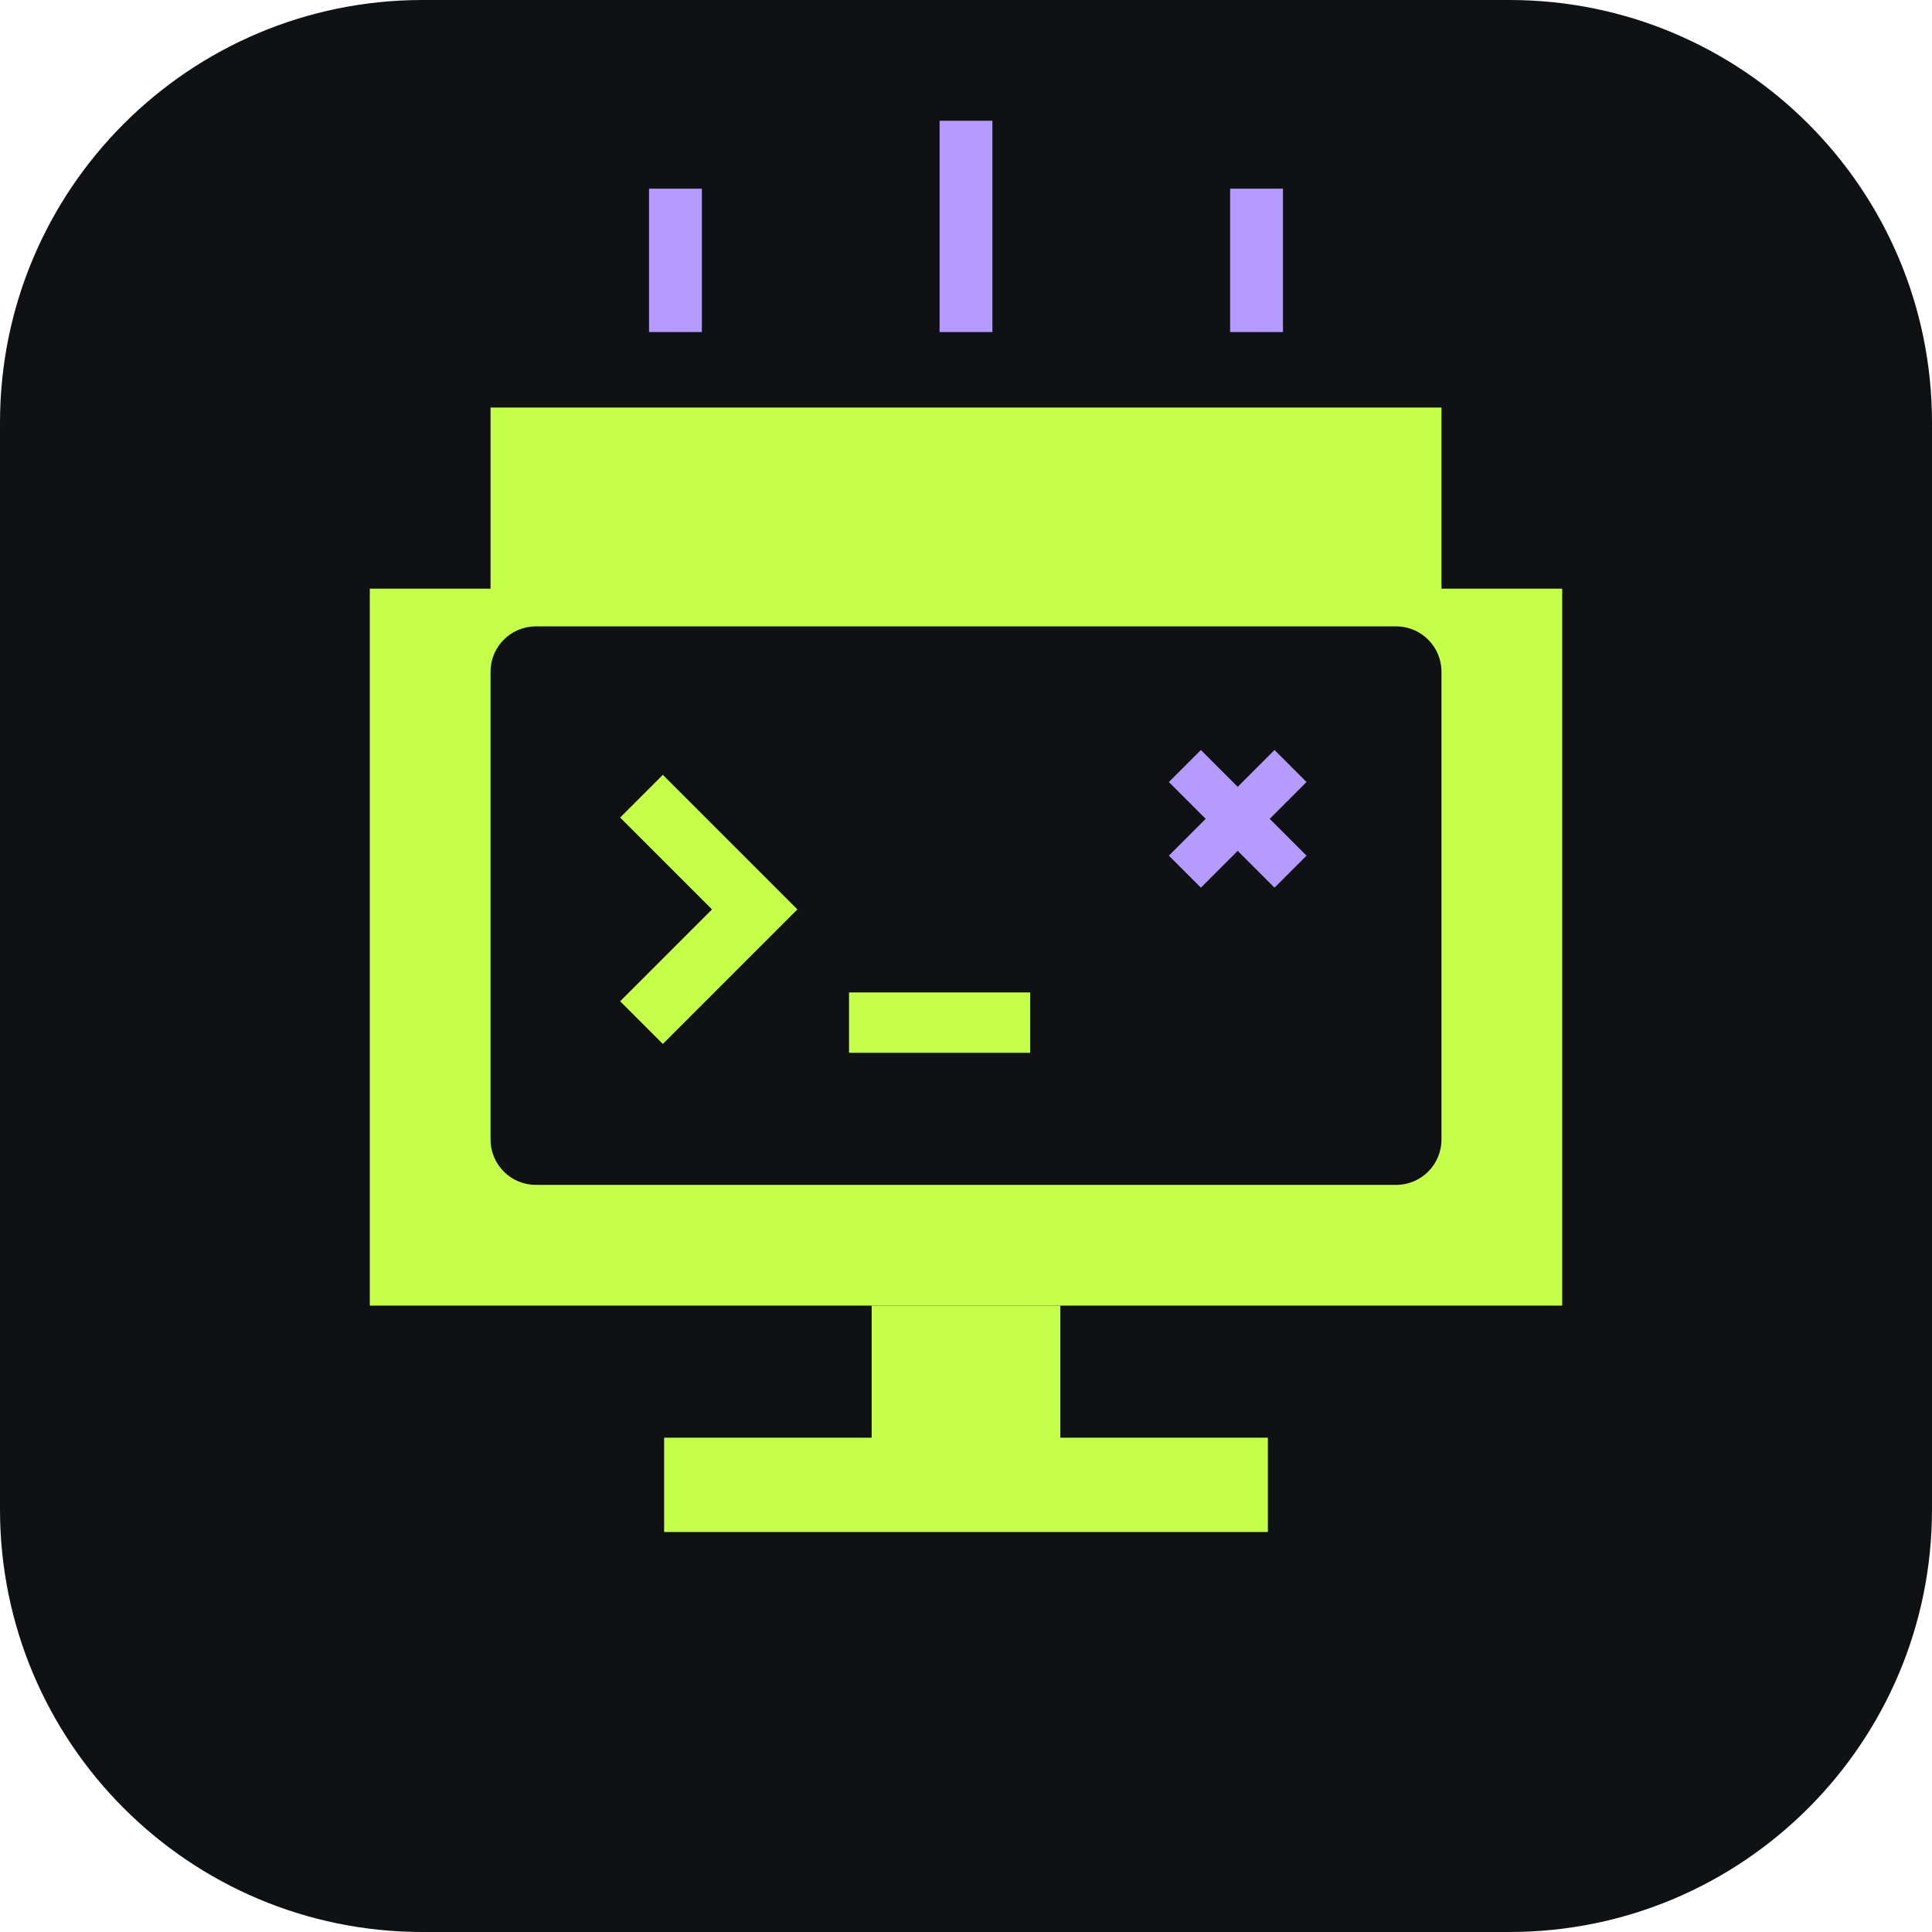
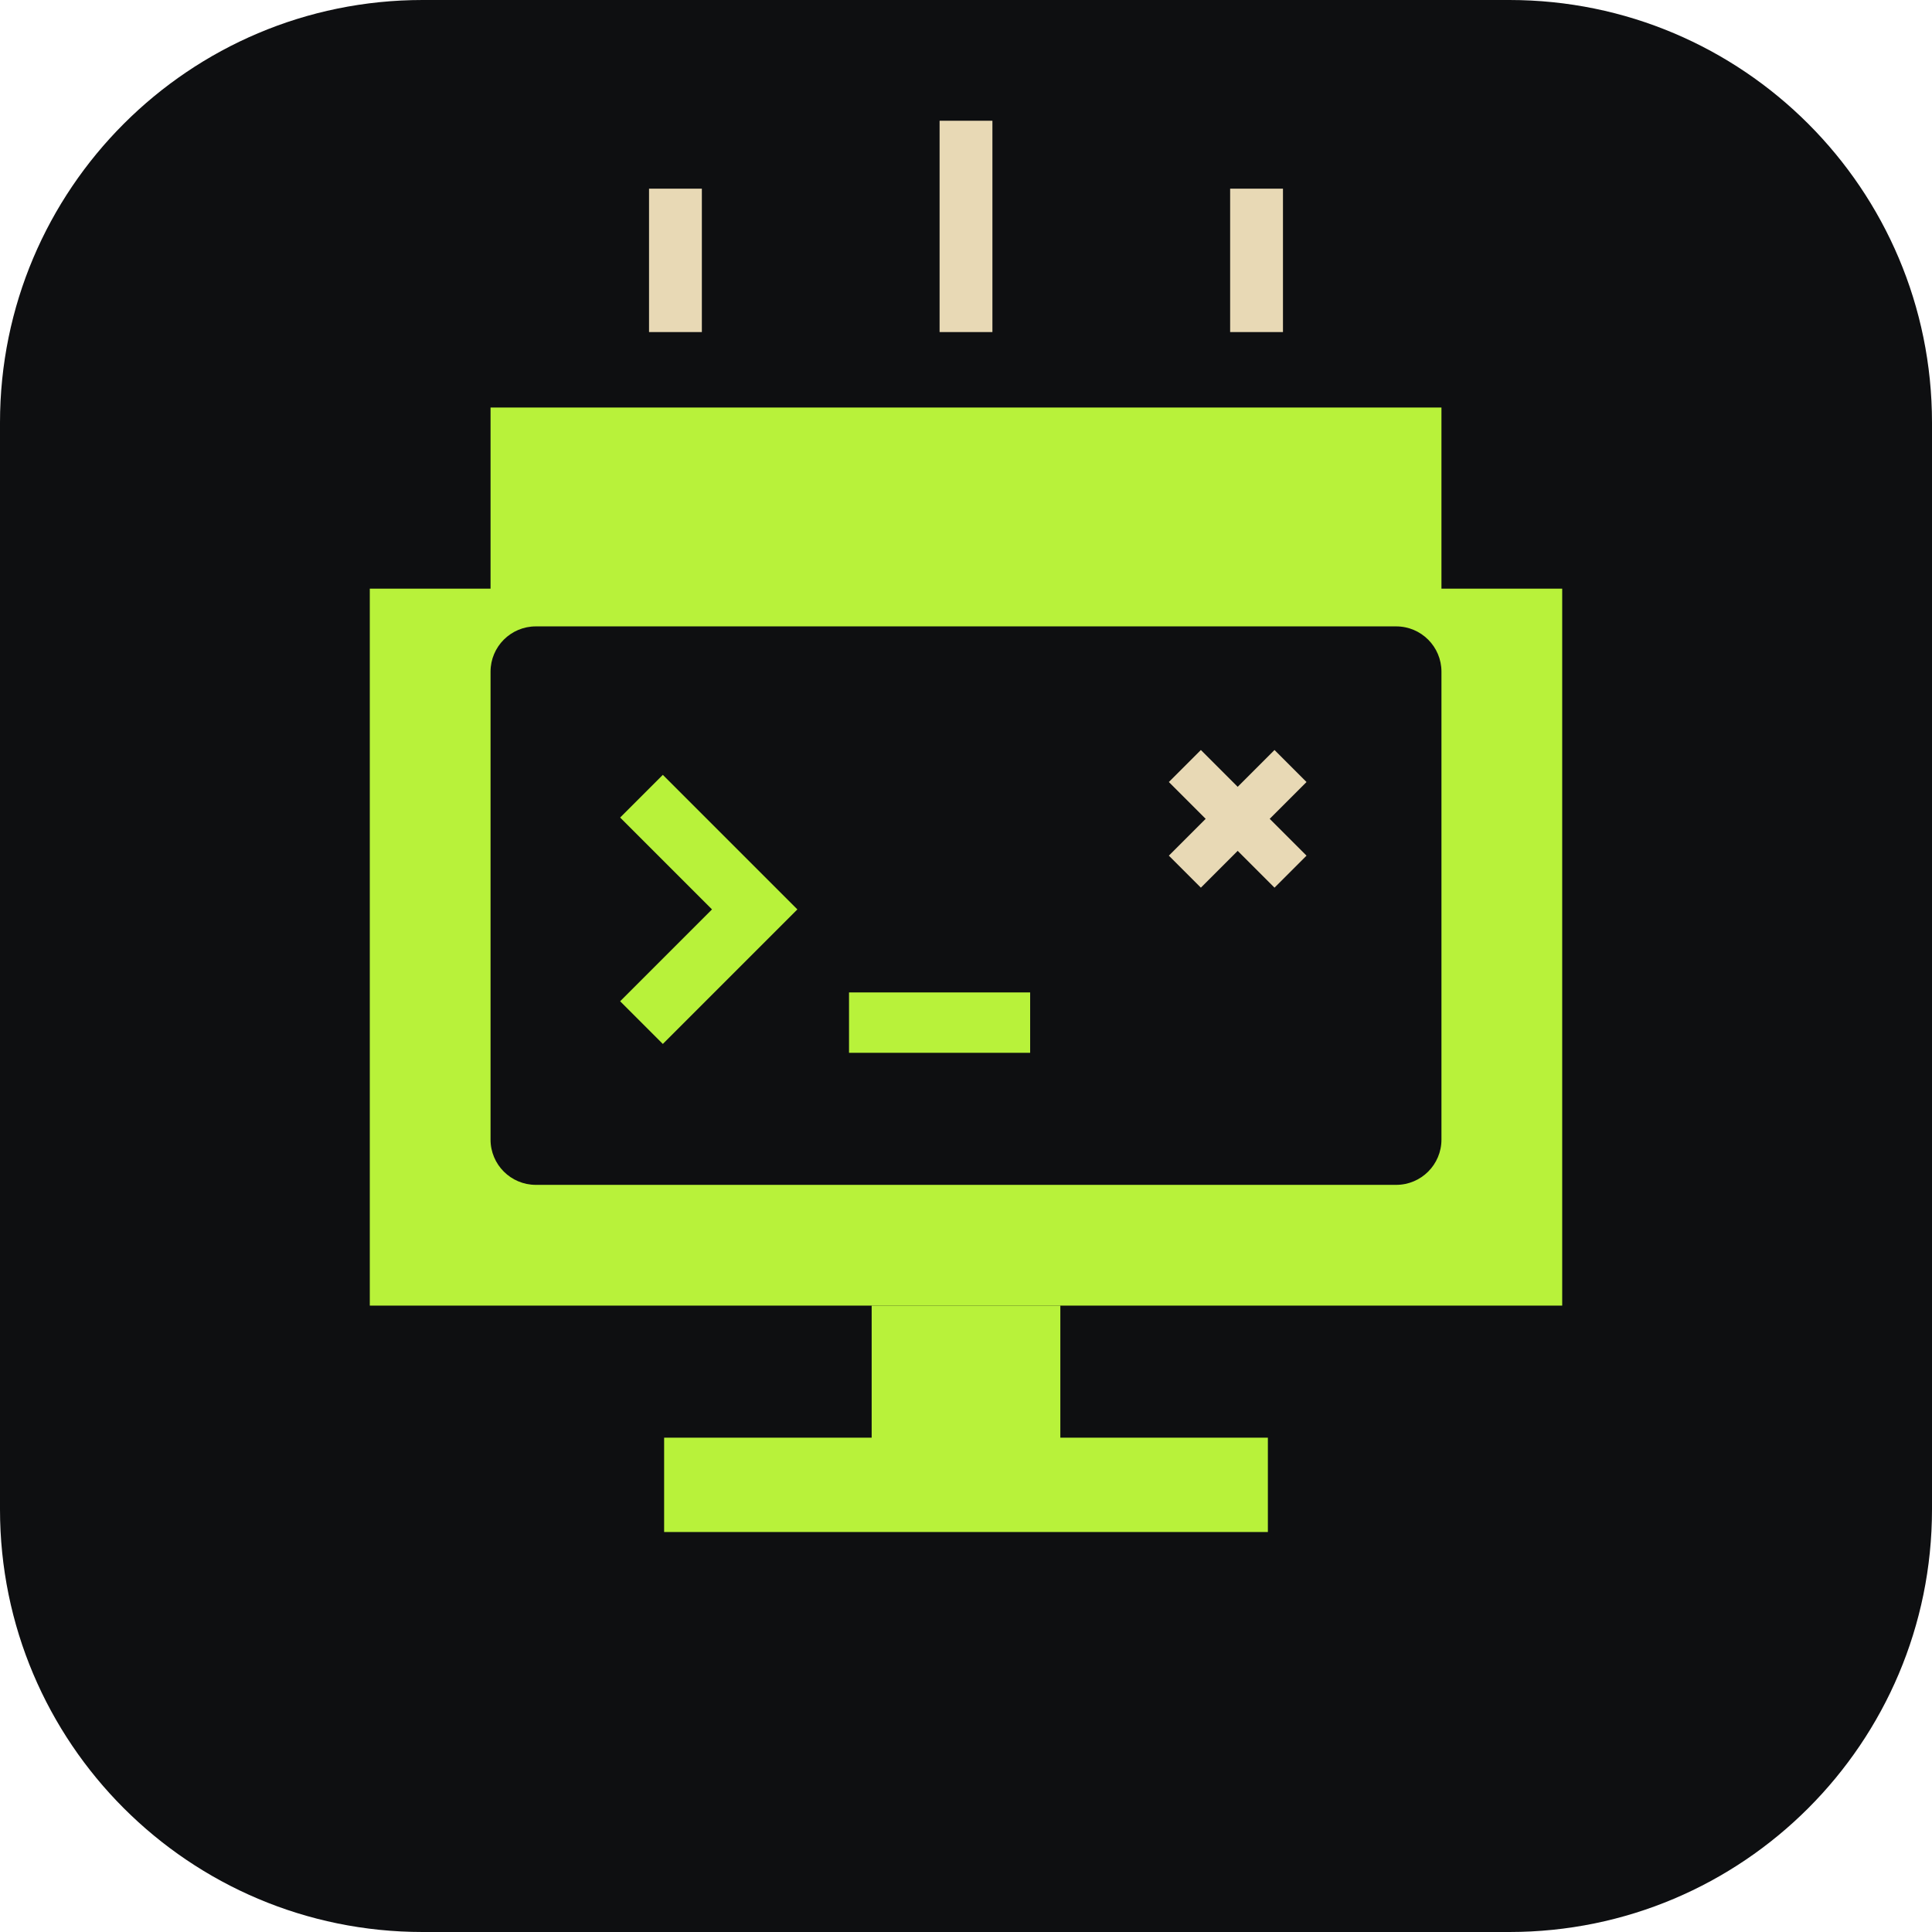
<svg xmlns="http://www.w3.org/2000/svg" viewBox="0 0 512 512" role="img" aria-label="Computer Cooked logo">
-   <rect width="512" height="512" rx="112" fill="#101114" />
-   <path d="M130 108h252v48h32v190H98V156h32z" fill="#C5FF49" />
-   <rect x="130" y="166" width="252" height="148" rx="12" fill="#101114" />
-   <path d="M170 211l30 30-30 30m55 0h48" fill="none" stroke="#C5FF49" stroke-width="16" />
-   <path d="M314 203l28 28m0-28l-28 28" stroke="#B59AFF" stroke-width="12" />
-   <path d="M231 346h50v35h55v25H176v-25h55z" fill="#C5FF49" />
-   <path d="M179 81V57m77 24V39m77 42V57" stroke="#B59AFF" stroke-width="14" stroke-linecap="square" />
+   <rect width="512" height="512" rx="112" fill="#0E0F11" />
+   <path d="M130 108h252v48h32v190H98V156h32z" fill="#B8F23A" />
+   <rect x="130" y="166" width="252" height="148" rx="12" fill="#0E0F11" />
+   <path d="M170 211l30 30-30 30m55 0h48" fill="none" stroke="#B8F23A" stroke-width="16" />
+   <path d="M314 203l28 28m0-28l-28 28" stroke="#E8D9B5" stroke-width="12" />
+   <path d="M231 346h50v35h55v25H176v-25h55z" fill="#B8F23A" />
+   <path d="M179 81V57m77 24V39m77 42V57" stroke="#E8D9B5" stroke-width="14" stroke-linecap="square" />
</svg>
